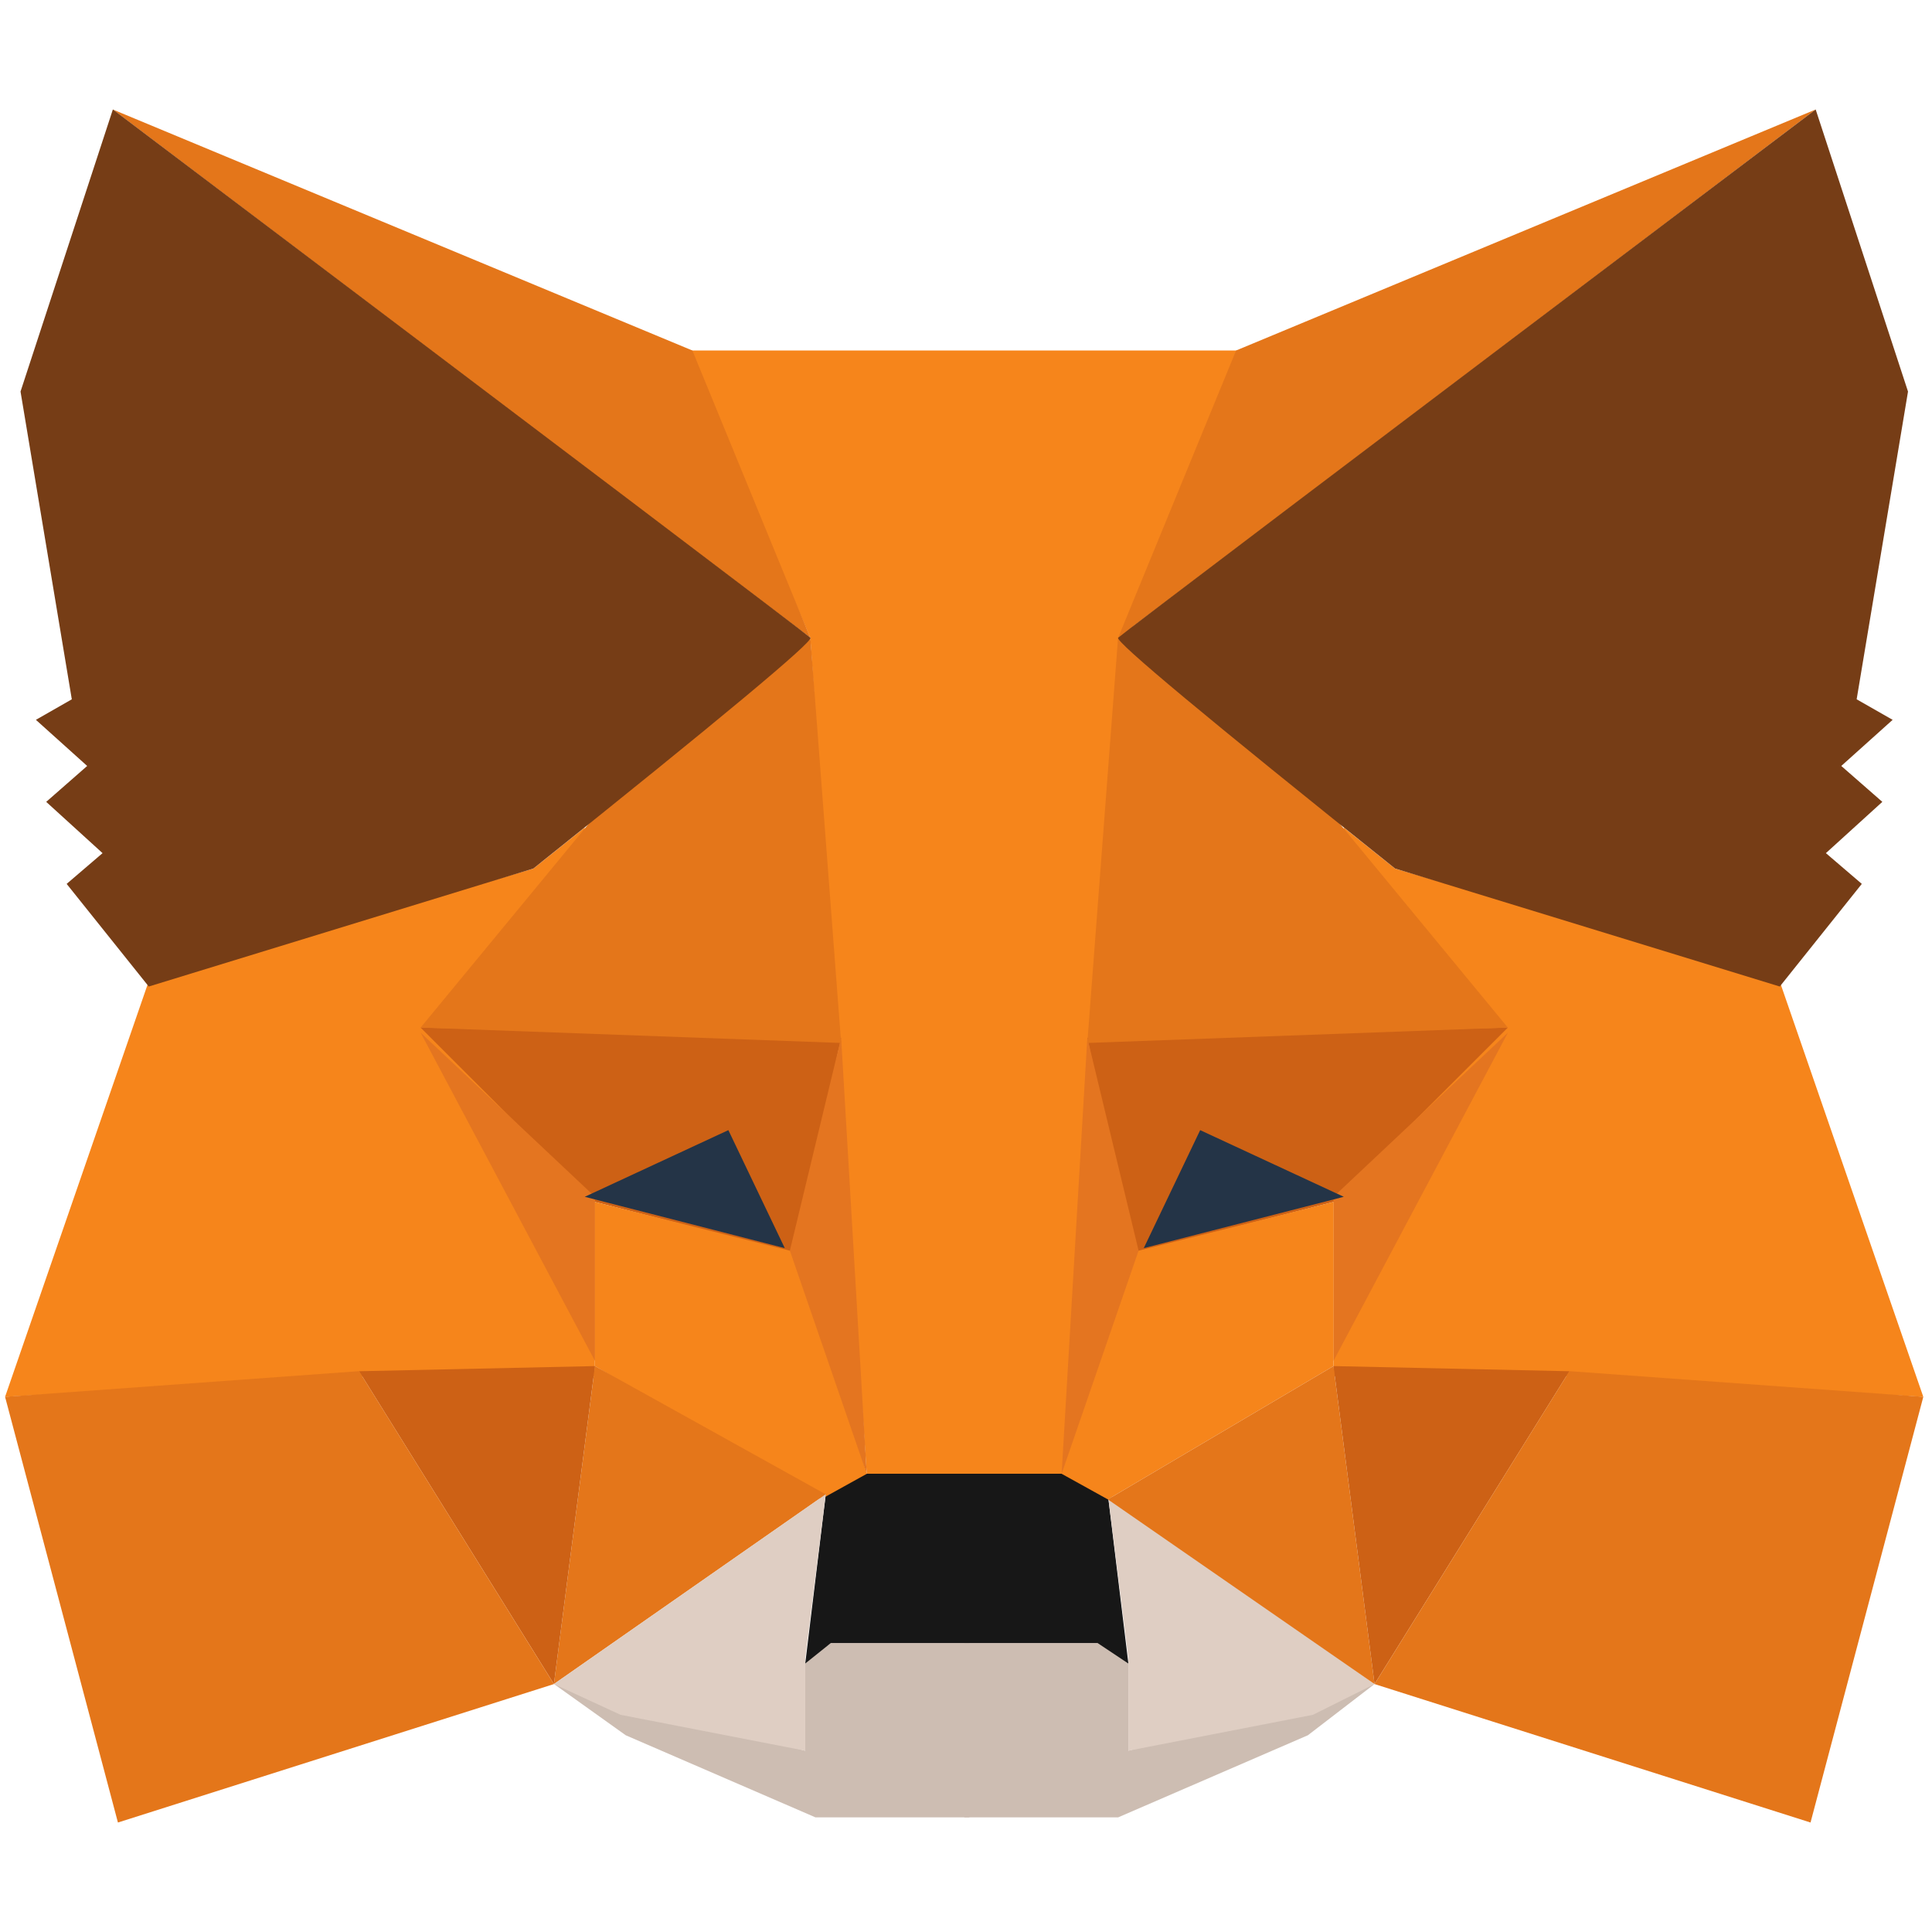
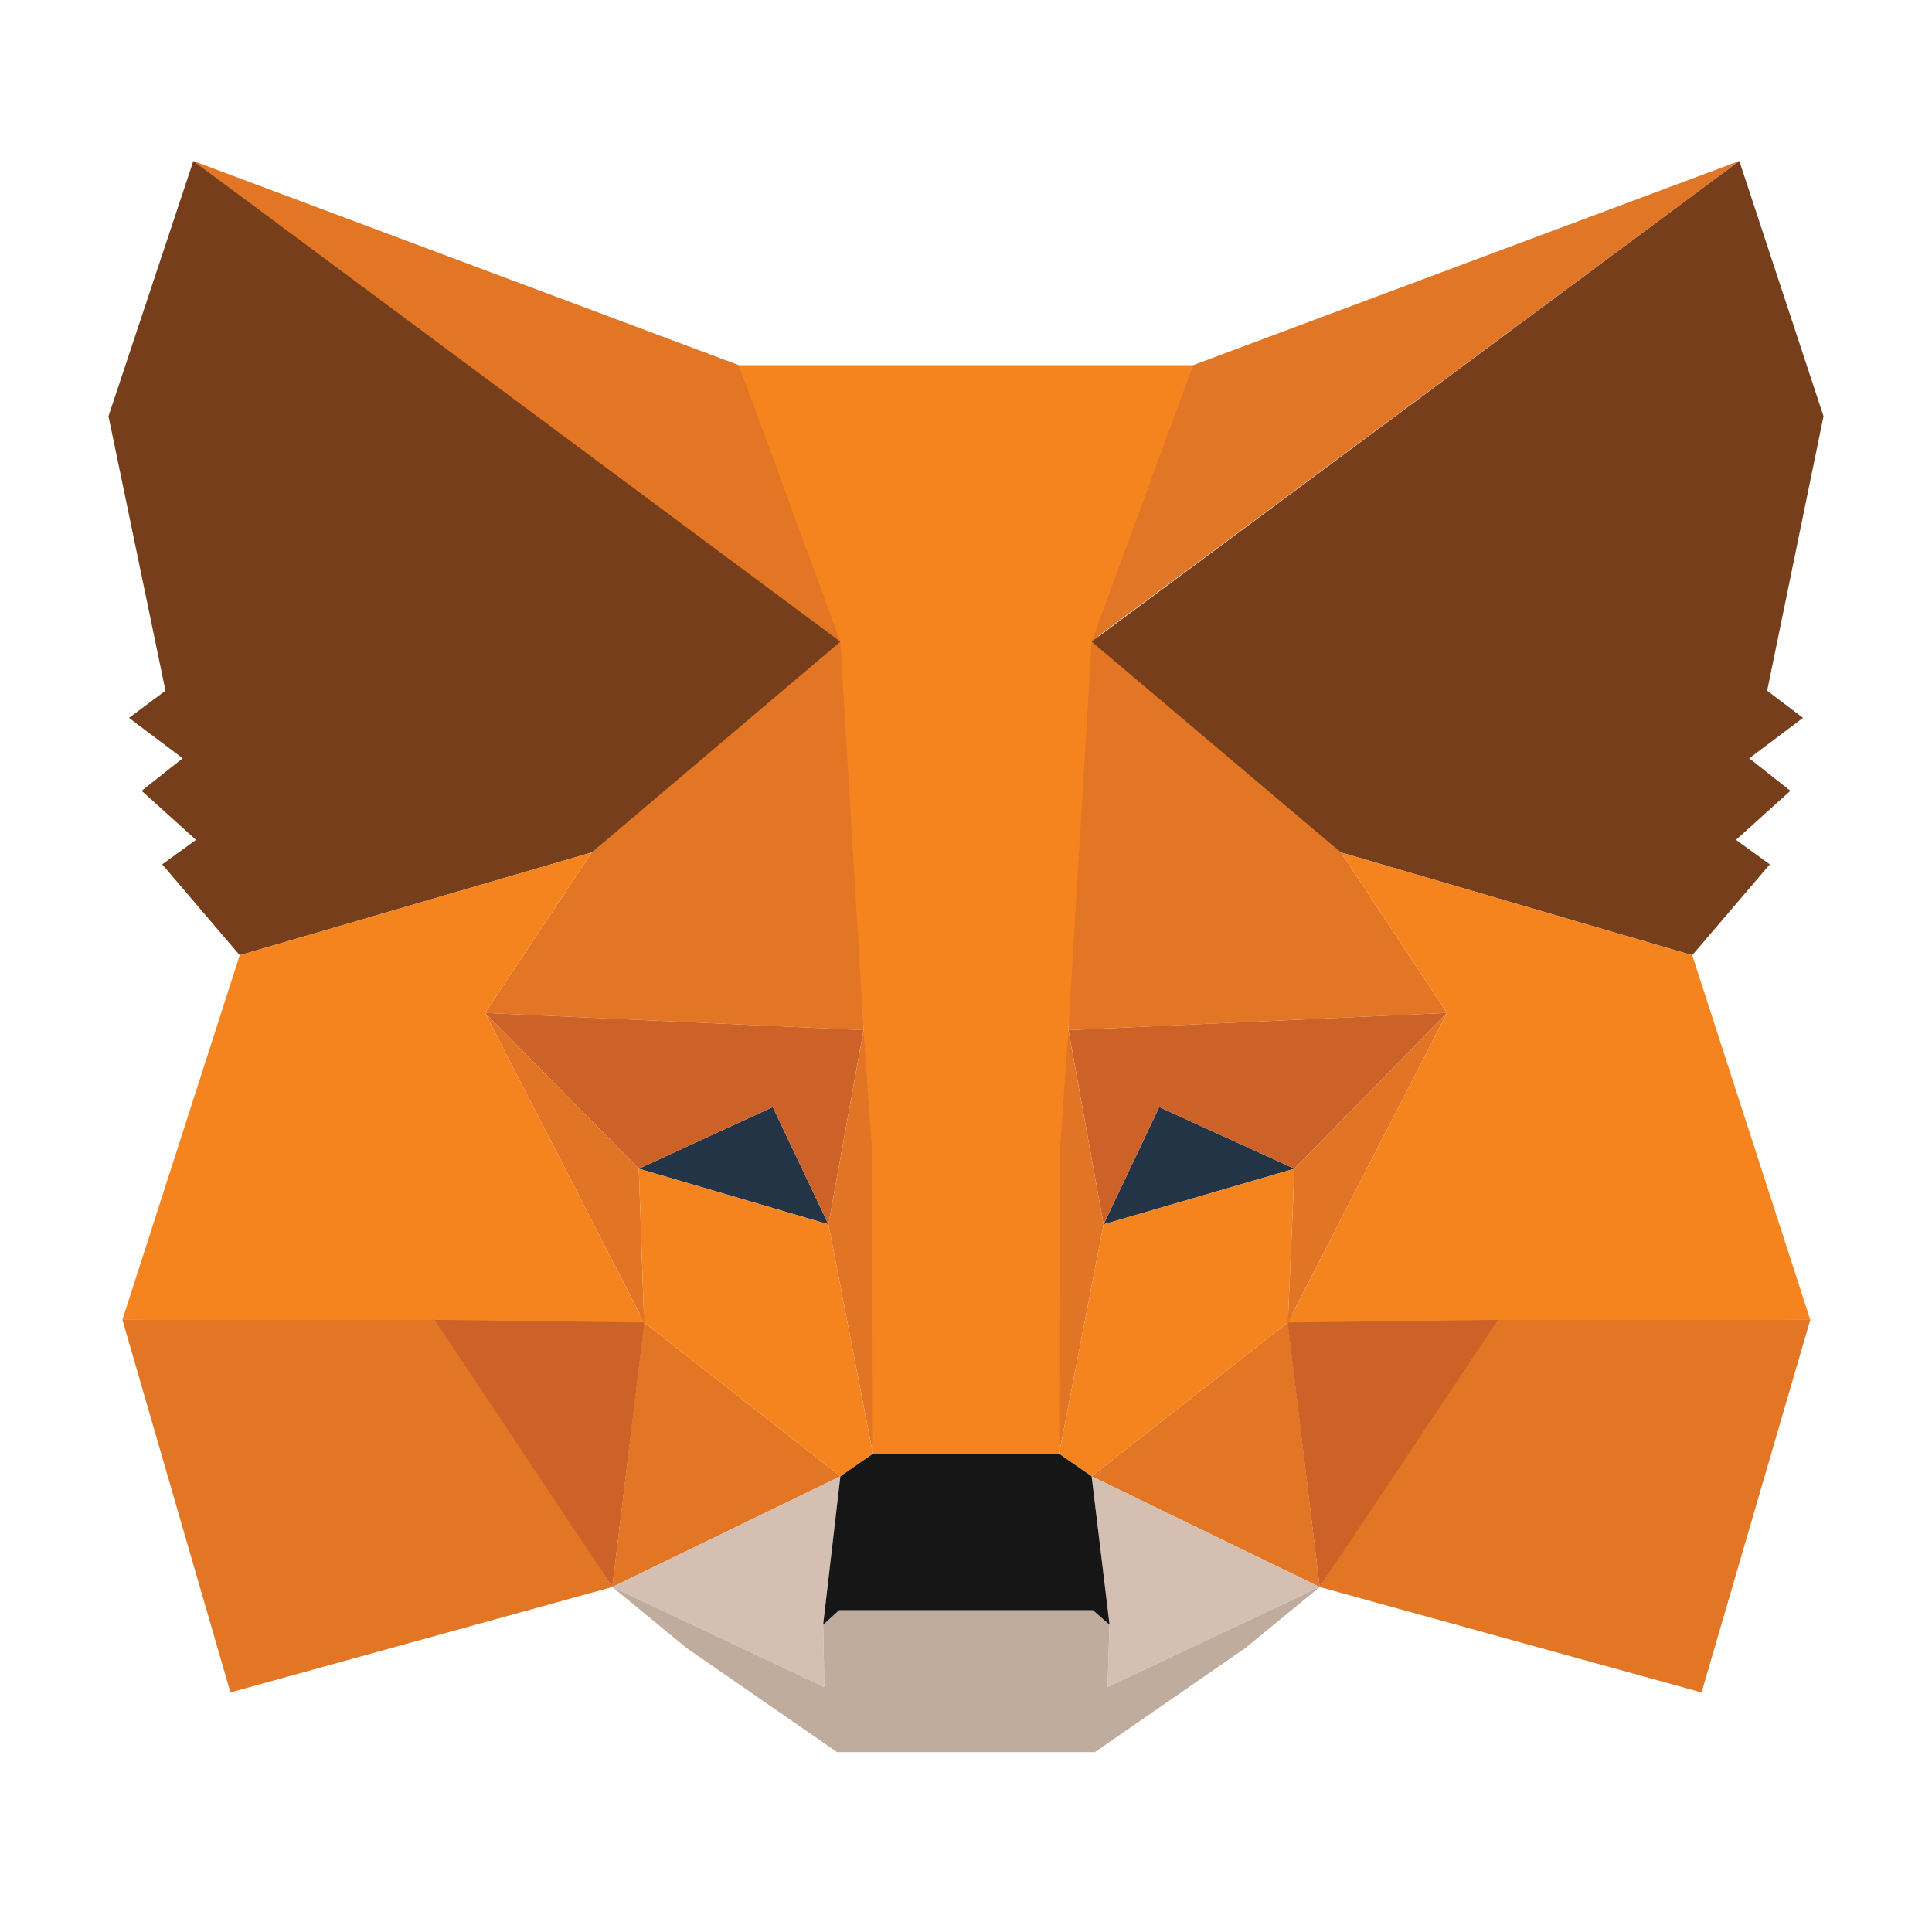
- <svg xmlns="http://www.w3.org/2000/svg" width="24" height="24" viewBox="0 0 24 24" fill="none">
-   <path d="M6.881 20.919L10.003 21.748V20.665L10.258 20.41H12.042V22.576H10.13L7.773 21.556L6.881 20.919Z" fill="#CDBDB2" />
-   <path d="M17.076 20.919L14.017 21.748V20.665L13.762 20.41H11.979V22.576H13.89L16.247 21.556L17.076 20.919Z" fill="#CDBDB2" />
-   <path d="M10.258 18.563L10.003 20.665L10.321 20.41H13.634L14.017 20.665L13.762 18.563L13.252 18.244L10.704 18.308L10.258 18.563Z" fill="#171717" />
-   <path d="M8.537 4.354L10.066 7.922L10.767 18.307H13.252L14.017 7.922L15.418 4.354H8.537Z" fill="#F6851B" />
-   <path d="M1.847 12.191L0.063 17.352L4.523 17.097H7.39V14.867L7.263 10.28L6.626 10.79L1.847 12.191Z" fill="#F6851B" />
-   <path d="M5.225 12.765L10.449 12.892L9.876 15.568L7.391 14.931L5.225 12.765Z" fill="#CD6115" />
-   <path d="M5.225 12.828L7.391 14.867V16.906L5.225 12.828Z" fill="#E47520" />
-   <path d="M7.391 14.931L9.939 15.568L10.768 18.308L10.194 18.626L7.391 16.97V14.931Z" fill="#F6851B" />
-   <path d="M7.391 16.97L6.881 20.92L10.258 18.563L7.391 16.97Z" fill="#E4761A" />
-   <path d="M10.449 12.892L10.767 18.308L9.812 15.536L10.449 12.892Z" fill="#E47520" />
-   <path d="M4.46 17.034L7.391 16.97L6.881 20.92L4.46 17.034Z" fill="#CD6115" />
-   <path d="M1.465 22.64L6.881 20.92L4.46 17.033L0.063 17.352L1.465 22.64Z" fill="#E4761A" />
-   <path d="M10.067 7.922L7.327 10.216L5.225 12.765L10.449 12.956L10.067 7.922Z" fill="#E4761A" />
-   <path d="M6.881 20.92L10.258 18.562L10.003 20.601V21.748L7.709 21.302L6.881 20.92ZM17.075 20.92L13.762 18.562L14.017 20.601V21.748L16.31 21.302L17.075 20.92Z" fill="#DFCEC3" />
-   <path d="M9.048 14.039L9.749 15.505L7.264 14.867L9.048 14.039Z" fill="#243447" />
-   <path d="M1.401 1.36L10.066 7.922L8.601 4.354L1.401 1.36Z" fill="#E4761A" />
-   <path d="M1.402 1.36L0.255 4.864L0.892 8.687L0.446 8.942L1.083 9.515L0.574 9.961L1.274 10.598L0.828 10.98L1.848 12.255L6.626 10.789C8.962 8.921 10.109 7.965 10.067 7.922C10.024 7.88 7.136 5.692 1.402 1.36Z" fill="#763D16" />
-   <path d="M22.108 12.191L23.892 17.352L19.433 17.097H16.565V14.867L16.693 10.28L17.33 10.79L22.108 12.191Z" fill="#F6851B" />
-   <path d="M18.731 12.765L13.507 12.892L14.08 15.568L16.565 14.931L18.731 12.765Z" fill="#CD6115" />
-   <path d="M18.732 12.828L16.565 14.867V16.906L18.732 12.828Z" fill="#E47520" />
-   <path d="M16.565 14.931L14.017 15.568L13.188 18.308L13.762 18.626L16.565 16.97V14.931Z" fill="#F6851B" />
-   <path d="M16.565 16.97L17.075 20.92L13.762 18.626L16.565 16.97Z" fill="#E4761A" />
-   <path d="M13.507 12.892L13.188 18.308L14.144 15.536L13.507 12.892Z" fill="#E47520" />
-   <path d="M19.496 17.034L16.565 16.97L17.075 20.92L19.496 17.034Z" fill="#CD6115" />
-   <path d="M22.491 22.64L17.075 20.92L19.496 17.033L23.892 17.352L22.491 22.64Z" fill="#E4761A" />
-   <path d="M13.889 7.922L16.629 10.216L18.731 12.765L13.507 12.956L13.889 7.922Z" fill="#E4761A" />
-   <path d="M14.909 14.039L14.208 15.505L16.693 14.867L14.909 14.039Z" fill="#243447" />
-   <path d="M22.555 1.36L13.89 7.922L15.355 4.354L22.555 1.36Z" fill="#E4761A" />
-   <path d="M22.555 1.36L23.702 4.864L23.064 8.687L23.511 8.942L22.873 9.515L23.383 9.961L22.682 10.598L23.128 10.98L22.109 12.255L17.33 10.789C14.994 8.921 13.847 7.965 13.89 7.922C13.932 7.88 16.821 5.692 22.555 1.36Z" fill="#763D16" />
+ <svg xmlns="http://www.w3.org/2000/svg" viewBox="0 0 40 40" width="40px" color="text" class="sc-bdnxRM ilutqQ">
+   <path d="M36.011 3.333L22.121 13.628L24.701 7.561L36.011 3.333Z" fill="#E17726" />
+   <path d="M4.003 3.333L17.756 13.724L15.299 7.561L4.003 3.333Z" fill="#E27625" />
+   <path d="M31.015 27.202L27.323 32.857L35.229 35.04L37.48 27.326L31.015 27.202Z" fill="#E27625" />
+   <path d="M2.534 27.326L4.771 35.04L12.677 32.857L8.999 27.202L2.534 27.326Z" fill="#E27625" />
+   <path d="M12.252 17.65L10.042 20.971L17.879 21.328L17.605 12.887L12.252 17.65Z" fill="#E27625" />
+   <path d="M27.762 17.649L22.313 12.79L22.121 21.328L29.958 20.971L27.762 17.649Z" fill="#E27625" />
+   <path d="M12.677 32.857L17.399 30.565L13.336 27.381L12.677 32.857Z" fill="#E27625" />
+   <path d="M22.601 30.565L27.323 32.857L26.664 27.381L22.601 30.565Z" fill="#E27625" />
+   <path d="M27.323 32.858L22.601 30.565L22.971 33.64L22.93 34.93L27.323 32.858Z" fill="#D5BFB2" />
+   <path d="M12.677 32.858L17.069 34.93L17.042 33.64L17.399 30.565L12.677 32.858Z" fill="#D5BFB2" />
+   <path d="M17.152 25.349L13.226 24.197L15.999 22.92L17.152 25.349Z" fill="#233447" />
+   <path d="M22.848 25.349L24.001 22.92L26.801 24.197L22.848 25.349Z" fill="#233447" />
+   <path d="M12.677 32.857L13.364 27.202L8.999 27.326L12.677 32.857Z" fill="#CC6228" />
+   <path d="M26.636 27.202L27.323 32.857L31.015 27.326L26.636 27.202Z" fill="#CC6228" />
+   <path d="M29.958 20.971L22.121 21.328L22.848 25.349L24.001 22.92L26.801 24.197L29.958 20.971Z" fill="#CC6228" />
+   <path d="M13.226 24.197L15.999 22.92L17.152 25.349L17.879 21.328L10.042 20.971L13.226 24.197Z" fill="#CC6228" />
+   <path d="M10.042 20.971L13.336 27.381L13.226 24.197L10.042 20.971Z" fill="#E27525" />
+   <path d="M26.801 24.197L26.664 27.381L29.958 20.971L26.801 24.197Z" fill="#E27525" />
+   <path d="M17.879 21.328L17.152 25.349L18.072 30.099L18.264 23.84L17.879 21.328Z" fill="#E27525" />
+   <path d="M22.12 21.328L21.75 23.826L21.928 30.099L22.848 25.349L22.12 21.328Z" fill="#E27525" />
+   <path d="M22.848 25.35L21.928 30.099L22.601 30.565L26.664 27.381L26.801 24.197L22.848 25.35Z" fill="#F5841F" />
+   <path d="M13.226 24.197L13.336 27.381L17.399 30.565L18.071 30.099L17.152 25.35L13.226 24.197Z" fill="#F5841F" />
+   <path d="M22.93 34.93L22.971 33.64L22.628 33.338H17.371L17.042 33.64L17.069 34.93L12.677 32.857L14.214 34.12L17.33 36.275H22.67L25.785 34.12L27.323 32.857L22.93 34.93Z" fill="#C0AC9D" />
+   <path d="M22.601 30.565L21.928 30.099H18.072L17.399 30.565L17.042 33.64L17.372 33.338H22.628L22.972 33.64L22.601 30.565Z" fill="#161616" />
+   <path d="M36.587 14.3L37.754 8.618L36.011 3.333L22.601 13.285L27.762 17.649L35.036 19.777L36.642 17.896L35.942 17.389L37.068 16.373L36.217 15.7L37.329 14.863L36.587 14.3Z" fill="#763E1A" />
+   <path d="M2.246 8.618L3.426 14.3L2.671 14.863L3.783 15.7L2.932 16.373L4.058 17.389L3.358 17.896L4.963 19.777L12.252 17.649L17.399 13.285L4.003 3.333L2.246 8.618Z" fill="#763E1A" />
+   <path d="M35.036 19.777L27.762 17.649L29.958 20.971L26.664 27.381L31.015 27.326H37.48L35.036 19.777Z" fill="#F5841F" />
+   <path d="M12.252 17.649L4.963 19.777L2.534 27.326H8.999L13.336 27.381L10.042 20.971L12.252 17.649Z" fill="#F5841F" />
+   <path d="M22.12 21.328L22.601 13.284L24.701 7.561H15.299L17.399 13.284L17.879 21.328L18.058 23.853L18.071 30.098H21.928L21.942 23.853L22.12 21.328Z" fill="#F5841F" />
</svg>
